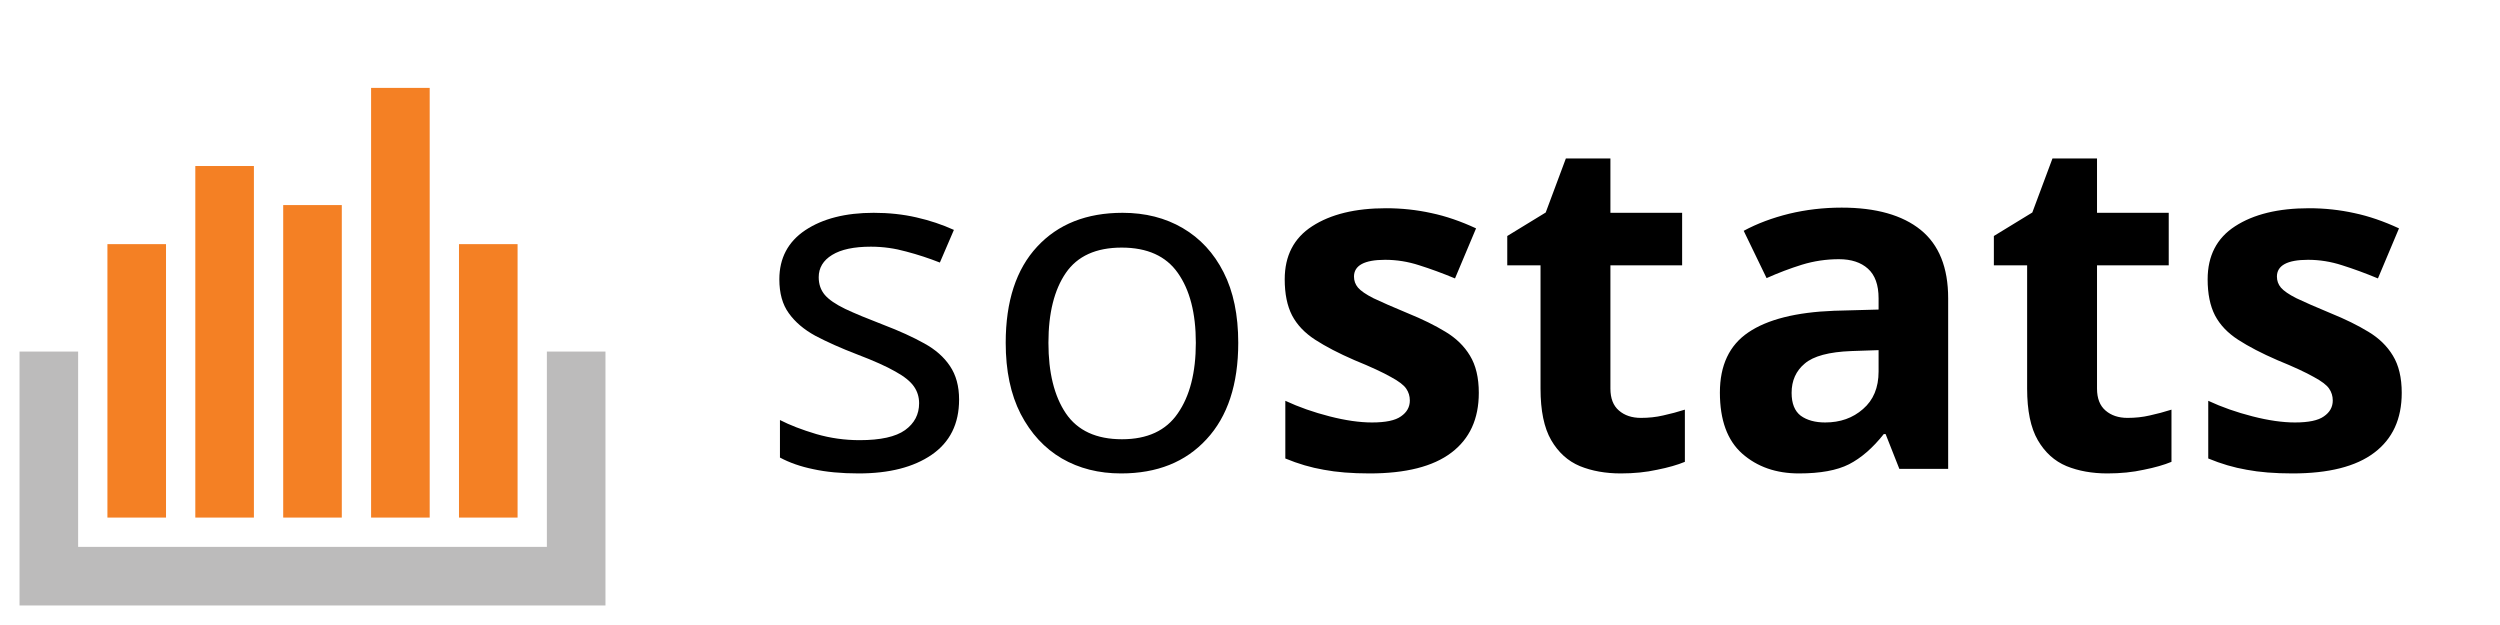
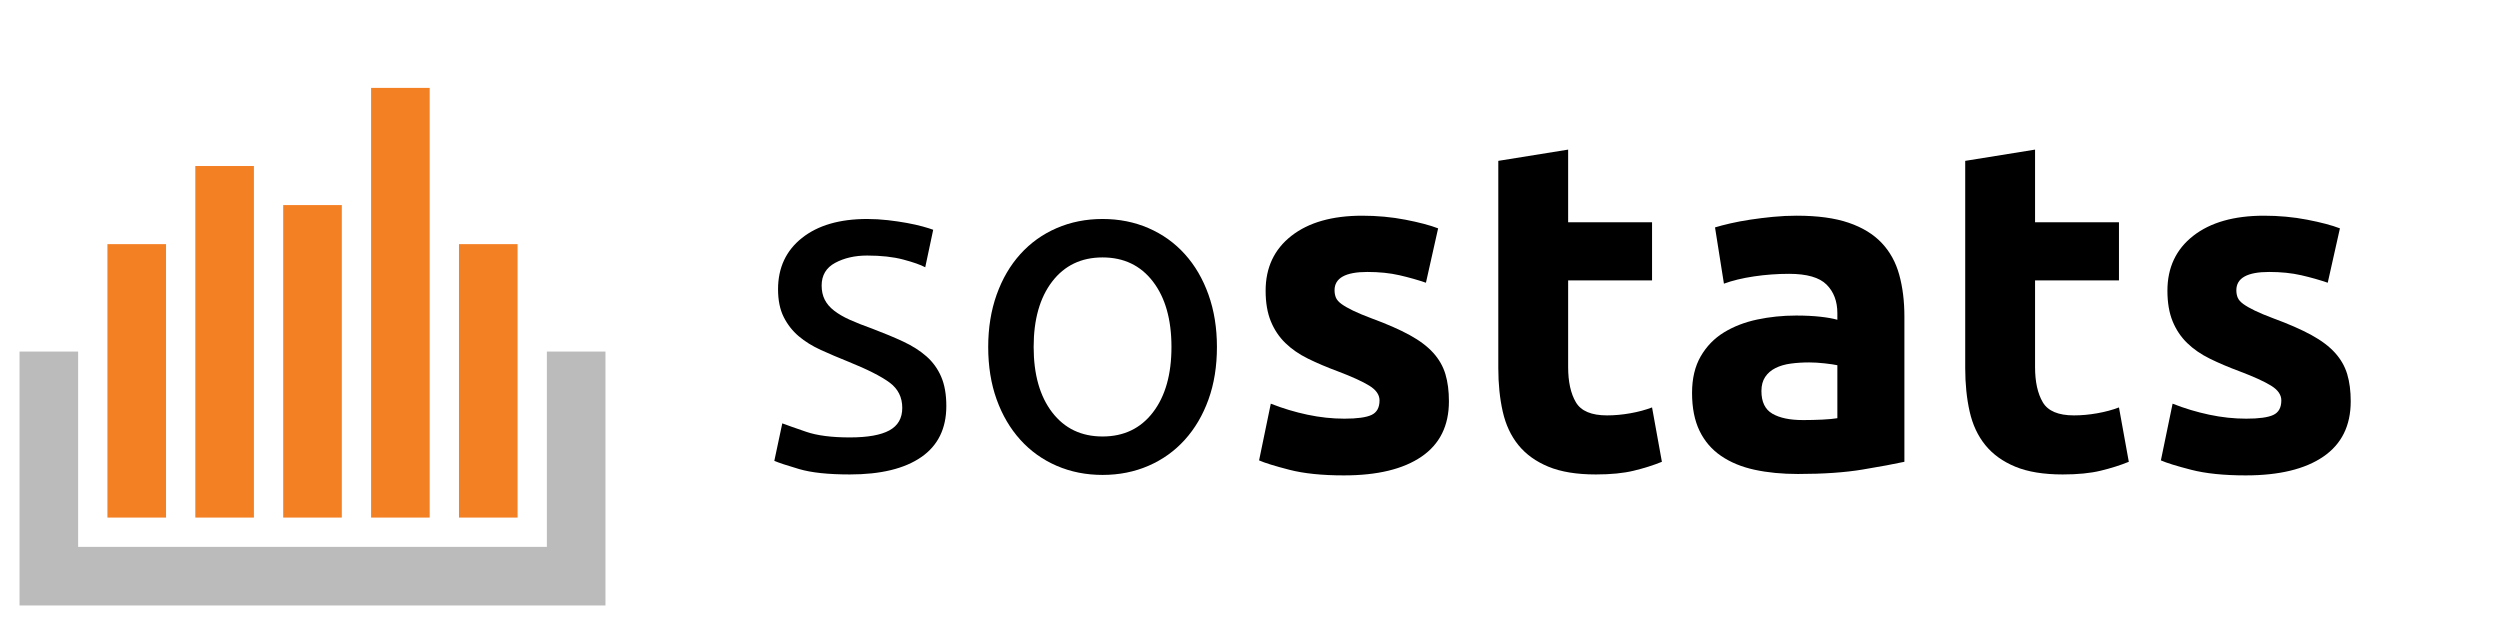
- <svg xmlns="http://www.w3.org/2000/svg" width="128" height="32" id="svg3142" version="1.1">
-   <defs id="defs3144" />
-   <g id="layer1" transform="translate(0,-1020.362)">
-     <rect style="fill:#f48024;fill-opacity:1;stroke:none" id="rect3975-2-7-1" width="14" height="3" x="1032.862" y="-8.5" transform="matrix(0,1,-1,0,0,0)" />
-     <rect style="fill:#f48024;fill-opacity:1;stroke:none" id="rect3975-2-6-9-7" width="18" height="3" x="1028.862" y="-13" transform="matrix(0,1,-1,0,0,0)" />
-     <rect style="fill:#f48024;fill-opacity:1;stroke:none" id="rect3975-2-1-3-4" width="16" height="3" x="1030.862" y="-17.5" transform="matrix(0,1,-1,0,0,0)" />
-     <rect style="fill:#f48024;fill-opacity:1;stroke:none" id="rect3975-2-1-4-1-0" width="22" height="3" x="1024.862" y="-22" transform="matrix(0,1,-1,0,0,0)" />
-     <rect style="fill:#f48024;fill-opacity:1;stroke:none" id="rect3975-2-1-2-9-9" width="14" height="3" x="1032.862" y="-26.5" transform="matrix(0,1,-1,0,0,0)" />
-     <path style="fill:#bcbbbb;fill-opacity:1;stroke:none" d="m 1,1038.362 0,10 0,3 3,0 24,0 3,0 0,-3 0,-10 -3,0 0,10 -24,0 0,-10 -3,0 z" id="rect3975-2-7-5-0-4" />
-     <text xml:space="preserve" style="font-size:22px;font-style:normal;font-variant:normal;font-weight:normal;font-stretch:normal;line-height:125%;letter-spacing:0px;word-spacing:0px;fill:#000000;fill-opacity:1;stroke:none;font-family:Open Sans;-inkscape-font-specification:Open Sans" x="38.684" y="1044.366" id="text3044">
-       <tspan id="tspan3046" x="38.684" y="1044.366" style="font-size:24px;font-style:normal;font-variant:normal;font-weight:normal;font-stretch:normal;font-family:Ubuntu;-inkscape-font-specification:Ubuntu">so<tspan style="font-size:24px;font-style:normal;font-variant:normal;font-weight:bold;font-stretch:normal;font-family:Ubuntu;-inkscape-font-specification:Ubuntu Bold" id="tspan3050">stats</tspan>
-       </tspan>
-     </text>
+ <svg xmlns="http://www.w3.org/2000/svg" version="1.1" width="128" height="32">
+   <g transform="translate(0,-1020.362)">
+     <rect width="14" height="3" x="1032.862" y="-8.5" transform="matrix(0,1,-1,0,0,0)" style="fill:#f48024;fill-opacity:1;stroke:none" />
+     <rect width="18" height="3" x="1028.862" y="-13" transform="matrix(0,1,-1,0,0,0)" style="fill:#f48024;fill-opacity:1;stroke:none" />
+     <rect width="16" height="3" x="1030.862" y="-17.5" transform="matrix(0,1,-1,0,0,0)" style="fill:#f48024;fill-opacity:1;stroke:none" />
+     <rect width="22" height="3" x="1024.862" y="-22" transform="matrix(0,1,-1,0,0,0)" style="fill:#f48024;fill-opacity:1;stroke:none" />
+     <rect width="14" height="3" x="1032.862" y="-26.5" transform="matrix(0,1,-1,0,0,0)" style="fill:#f48024;fill-opacity:1;stroke:none" />
+     <path d="m 1,1038.362 0,10 0,3 3,0 24,0 3,0 0,-3 0,-10 -3,0 0,10 -24,0 0,-10 -3,0 z" style="fill:#bcbbbb;fill-opacity:1;stroke:none" />
+     <g style="fill:#000000;fill-opacity:1;stroke:none">
+       <path d="m 43.508,1042.758 c 0.912,0 1.588,-0.12 2.028,-0.36 0.44,-0.24 0.66,-0.624 0.66,-1.152 -8e-6,-0.544 -0.216,-0.976 -0.648,-1.296 -0.432,-0.32 -1.144,-0.68 -2.136,-1.08 -0.48,-0.192 -0.94,-0.388 -1.38,-0.588 -0.44,-0.2 -0.82,-0.436 -1.14,-0.708 -0.32,-0.272 -0.576,-0.6 -0.768,-0.984 -0.192,-0.384 -0.288,-0.856 -0.288,-1.416 -2e-6,-1.104 0.408,-1.98 1.224,-2.628 0.816,-0.648 1.928,-0.972 3.336,-0.972 0.352,10e-5 0.704,0.02 1.056,0.06 0.352,0.04 0.68,0.088 0.984,0.144 0.304,0.056 0.572,0.116 0.804,0.18 0.232,0.064 0.412,0.12 0.54,0.168 l -0.408,1.92 c -0.24,-0.128 -0.616,-0.26 -1.128,-0.396 -0.512,-0.136 -1.128,-0.204 -1.848,-0.204 -0.624,0 -1.168,0.124 -1.632,0.372 -0.464,0.248 -0.696,0.636 -0.696,1.164 -3e-6,0.272 0.052,0.512 0.156,0.72 0.104,0.208 0.264,0.396 0.48,0.564 0.216,0.168 0.484,0.324 0.804,0.468 0.32,0.144 0.704,0.296 1.152,0.456 0.592,0.224 1.12,0.444 1.584,0.66 0.464,0.216 0.86,0.468 1.188,0.756 0.328,0.288 0.58,0.636 0.756,1.044 0.176,0.408 0.264,0.908 0.264,1.5 -9e-6,1.152 -0.428,2.024 -1.284,2.616 -0.856,0.592 -2.076,0.888 -3.66,0.888 -1.104,0 -1.968,-0.092 -2.592,-0.276 -0.624,-0.184 -1.048,-0.324 -1.271,-0.42 l 0.408,-1.92 c 0.256,0.096 0.664,0.24 1.224,0.432 0.56,0.192 1.304,0.288 2.232,0.288 z" />
+       <path d="m 62.307,1038.126 c -1.3e-5,0.992 -0.144,1.888 -0.432,2.688 -0.288,0.8 -0.692,1.488 -1.212,2.064 -0.52,0.576 -1.14,1.02 -1.86,1.332 -0.72,0.312 -1.504,0.468 -2.351,0.468 -0.848,0 -1.632,-0.156 -2.352,-0.468 -0.72,-0.312 -1.34,-0.756 -1.86,-1.332 -0.52,-0.576 -0.924,-1.264 -1.212,-2.064 -0.288,-0.8 -0.432,-1.696 -0.432,-2.688 -1e-6,-0.976 0.144,-1.868 0.432,-2.676 0.288,-0.808 0.692,-1.5 1.212,-2.076 0.52,-0.576 1.14,-1.02 1.86,-1.332 0.72,-0.312 1.504,-0.468 2.352,-0.468 0.848,10e-5 1.631,0.156 2.351,0.468 0.72,0.312 1.34,0.756 1.86,1.332 0.52,0.576 0.924,1.268 1.212,2.076 0.288,0.808 0.432,1.7 0.432,2.676 z m -2.328,0 c -1.1e-5,-1.408 -0.316,-2.524 -0.948,-3.348 -0.632,-0.824 -1.492,-1.236 -2.58,-1.236 -1.088,0 -1.948,0.412 -2.58,1.236 -0.632,0.824 -0.948,1.94 -0.948,3.348 -4e-6,1.408 0.316,2.524 0.948,3.348 0.632,0.824 1.492,1.236 2.58,1.236 1.088,0 1.948,-0.412 2.58,-1.236 0.632,-0.824 0.948,-1.94 0.948,-3.348 z" />
+       <path d="m 68.832,1041.798 c 0.656,0 1.12,-0.064 1.392,-0.192 0.272,-0.128 0.408,-0.376 0.408,-0.744 -7e-6,-0.288 -0.176,-0.54 -0.528,-0.756 -0.352,-0.216 -0.888,-0.46 -1.608,-0.732 -0.56,-0.208 -1.068,-0.424 -1.524,-0.648 -0.456,-0.224 -0.844,-0.492 -1.164,-0.804 -0.32,-0.312 -0.568,-0.684 -0.744,-1.116 -0.176,-0.432 -0.264,-0.952 -0.264,-1.56 -2e-6,-1.184 0.44,-2.12 1.32,-2.808 0.88,-0.688 2.088,-1.032 3.624,-1.032 0.768,0 1.504,0.068 2.208,0.204 0.704,0.136 1.264,0.284 1.68,0.444 l -0.624,2.784 c -0.416,-0.144 -0.868,-0.272 -1.356,-0.384 -0.488,-0.112 -1.036,-0.168 -1.644,-0.168 -1.12,0 -1.679,0.312 -1.679,0.936 -5e-6,0.144 0.024,0.272 0.072,0.384 0.048,0.112 0.144,0.22 0.288,0.324 0.144,0.104 0.34,0.216 0.588,0.336 0.248,0.12 0.564,0.252 0.948,0.396 0.784,0.288 1.432,0.572 1.944,0.852 0.512,0.28 0.916,0.584 1.212,0.912 0.296,0.328 0.504,0.692 0.624,1.092 0.12,0.4 0.18,0.864 0.18,1.392 -1.1e-5,1.248 -0.468,2.192 -1.404,2.832 -0.936,0.64 -2.26,0.96 -3.972,0.96 -1.12,0 -2.052,-0.096 -2.796,-0.288 -0.744,-0.192 -1.26,-0.352 -1.548,-0.48 l 0.6,-2.904 c 0.608,0.24 1.232,0.428 1.872,0.564 0.64,0.136 1.272,0.204 1.896,0.204 z" />
+       <path d="m 76.713,1028.598 3.576,-0.576 0,3.72 4.296,0 0,2.976 -4.296,0 0,4.44 c -5e-6,0.752 0.132,1.352 0.396,1.8 0.264,0.448 0.796,0.672 1.596,0.672 0.384,0 0.78,-0.036 1.188,-0.108 0.408,-0.072 0.78,-0.172 1.116,-0.3 l 0.504,2.784 c -0.432,0.176 -0.912,0.328 -1.44,0.456 -0.528,0.128 -1.176,0.192 -1.944,0.192 -0.976,0 -1.784,-0.132 -2.424,-0.396 -0.64,-0.264 -1.152,-0.632 -1.536,-1.104 -0.384,-0.472 -0.652,-1.044 -0.804,-1.716 -0.152,-0.672 -0.228,-1.416 -0.228,-2.232 z" />
+       <path d="m 92.297,1041.87 c 0.352,0 0.688,-0.01 1.008,-0.024 0.32,-0.016 0.576,-0.04 0.768,-0.072 l 0,-2.712 c -0.144,-0.032 -0.36,-0.064 -0.648,-0.096 -0.288,-0.032 -0.552,-0.048 -0.792,-0.048 -0.336,0 -0.652,0.02 -0.948,0.06 -0.296,0.04 -0.556,0.116 -0.78,0.228 -0.224,0.112 -0.4,0.264 -0.528,0.456 -0.128,0.192 -0.192,0.432 -0.192,0.72 -4e-6,0.56 0.188,0.947 0.564,1.163 0.376,0.216 0.892,0.324 1.548,0.324 z m -0.288,-10.464 c 1.056,0 1.936,0.12 2.64,0.36 0.704,0.24 1.268,0.584 1.692,1.032 0.424,0.448 0.724,0.992 0.9,1.632 0.176,0.64 0.264,1.352 0.264,2.136 l 0,7.44 c -0.512,0.112 -1.224,0.244 -2.136,0.396 -0.912,0.152 -2.016,0.228 -3.312,0.228 -0.816,0 -1.556,-0.072 -2.22,-0.216 -0.664,-0.144 -1.236,-0.38 -1.716,-0.708 -0.48,-0.328 -0.848,-0.756 -1.104,-1.284 -0.256,-0.528 -0.384,-1.176 -0.384,-1.944 -10e-7,-0.736 0.148,-1.361 0.444,-1.872 0.296,-0.512 0.692,-0.92 1.188,-1.224 0.496,-0.304 1.064,-0.524 1.704,-0.66 0.64,-0.136 1.304,-0.204 1.992,-0.204 0.464,0 0.876,0.02 1.236,0.06 0.36,0.04 0.652,0.092 0.876,0.156 l 0,-0.336 c -8e-6,-0.608 -0.184,-1.096 -0.552,-1.464 -0.368,-0.368 -1.008,-0.552 -1.92,-0.552 -0.608,10e-5 -1.208,0.044 -1.8,0.132 -0.592,0.088 -1.104,0.212 -1.536,0.372 l -0.456,-2.881 c 0.208,-0.064 0.467,-0.132 0.779,-0.204 0.312,-0.072 0.652,-0.136 1.02,-0.192 0.368,-0.056 0.756,-0.104 1.164,-0.144 0.408,-0.04 0.82,-0.06 1.236,-0.06 z" />
+       <path d="m 100.619,1028.598 3.576,-0.576 0,3.72 4.296,0 0,2.976 -4.296,0 0,4.44 c -1e-5,0.752 0.132,1.352 0.396,1.8 0.264,0.448 0.796,0.672 1.596,0.672 0.384,0 0.78,-0.036 1.188,-0.108 0.408,-0.072 0.78,-0.172 1.116,-0.3 l 0.504,2.784 c -0.432,0.176 -0.912,0.328 -1.44,0.456 -0.528,0.128 -1.176,0.192 -1.944,0.192 -0.976,0 -1.784,-0.132 -2.424,-0.396 -0.64,-0.264 -1.152,-0.632 -1.536,-1.104 -0.384,-0.472 -0.652,-1.044 -0.804,-1.716 -0.152,-0.672 -0.228,-1.416 -0.228,-2.232 z" />
+       <path d="m 115.004,1041.798 c 0.656,0 1.12,-0.064 1.392,-0.192 0.272,-0.128 0.408,-0.376 0.408,-0.744 -1e-5,-0.288 -0.176,-0.54 -0.528,-0.756 -0.352,-0.216 -0.888,-0.46 -1.608,-0.732 -0.56,-0.208 -1.068,-0.424 -1.524,-0.648 -0.456,-0.224 -0.844,-0.492 -1.164,-0.804 -0.32,-0.312 -0.568,-0.684 -0.744,-1.116 -0.176,-0.432 -0.264,-0.952 -0.264,-1.56 0,-1.184 0.44,-2.12 1.32,-2.808 0.88,-0.688 2.088,-1.032 3.624,-1.032 0.768,0 1.504,0.068 2.208,0.204 0.704,0.136 1.264,0.284 1.68,0.444 l -0.624,2.784 c -0.416,-0.144 -0.868,-0.272 -1.356,-0.384 -0.488,-0.112 -1.036,-0.168 -1.644,-0.168 -1.12,0 -1.679,0.312 -1.679,0.936 0,0.144 0.024,0.272 0.072,0.384 0.048,0.112 0.144,0.22 0.288,0.324 0.144,0.104 0.34,0.216 0.588,0.336 0.248,0.12 0.564,0.252 0.948,0.396 0.784,0.288 1.432,0.572 1.944,0.852 0.512,0.28 0.916,0.584 1.212,0.912 0.296,0.328 0.504,0.692 0.624,1.092 0.12,0.4 0.18,0.864 0.18,1.392 -1e-5,1.248 -0.468,2.192 -1.404,2.832 -0.936,0.64 -2.26,0.96 -3.972,0.96 -1.12,0 -2.052,-0.096 -2.796,-0.288 -0.744,-0.192 -1.26,-0.352 -1.548,-0.48 l 0.6,-2.904 c 0.608,0.24 1.232,0.428 1.872,0.564 0.64,0.136 1.272,0.204 1.896,0.204 z" />
+     </g>
  </g>
</svg>
